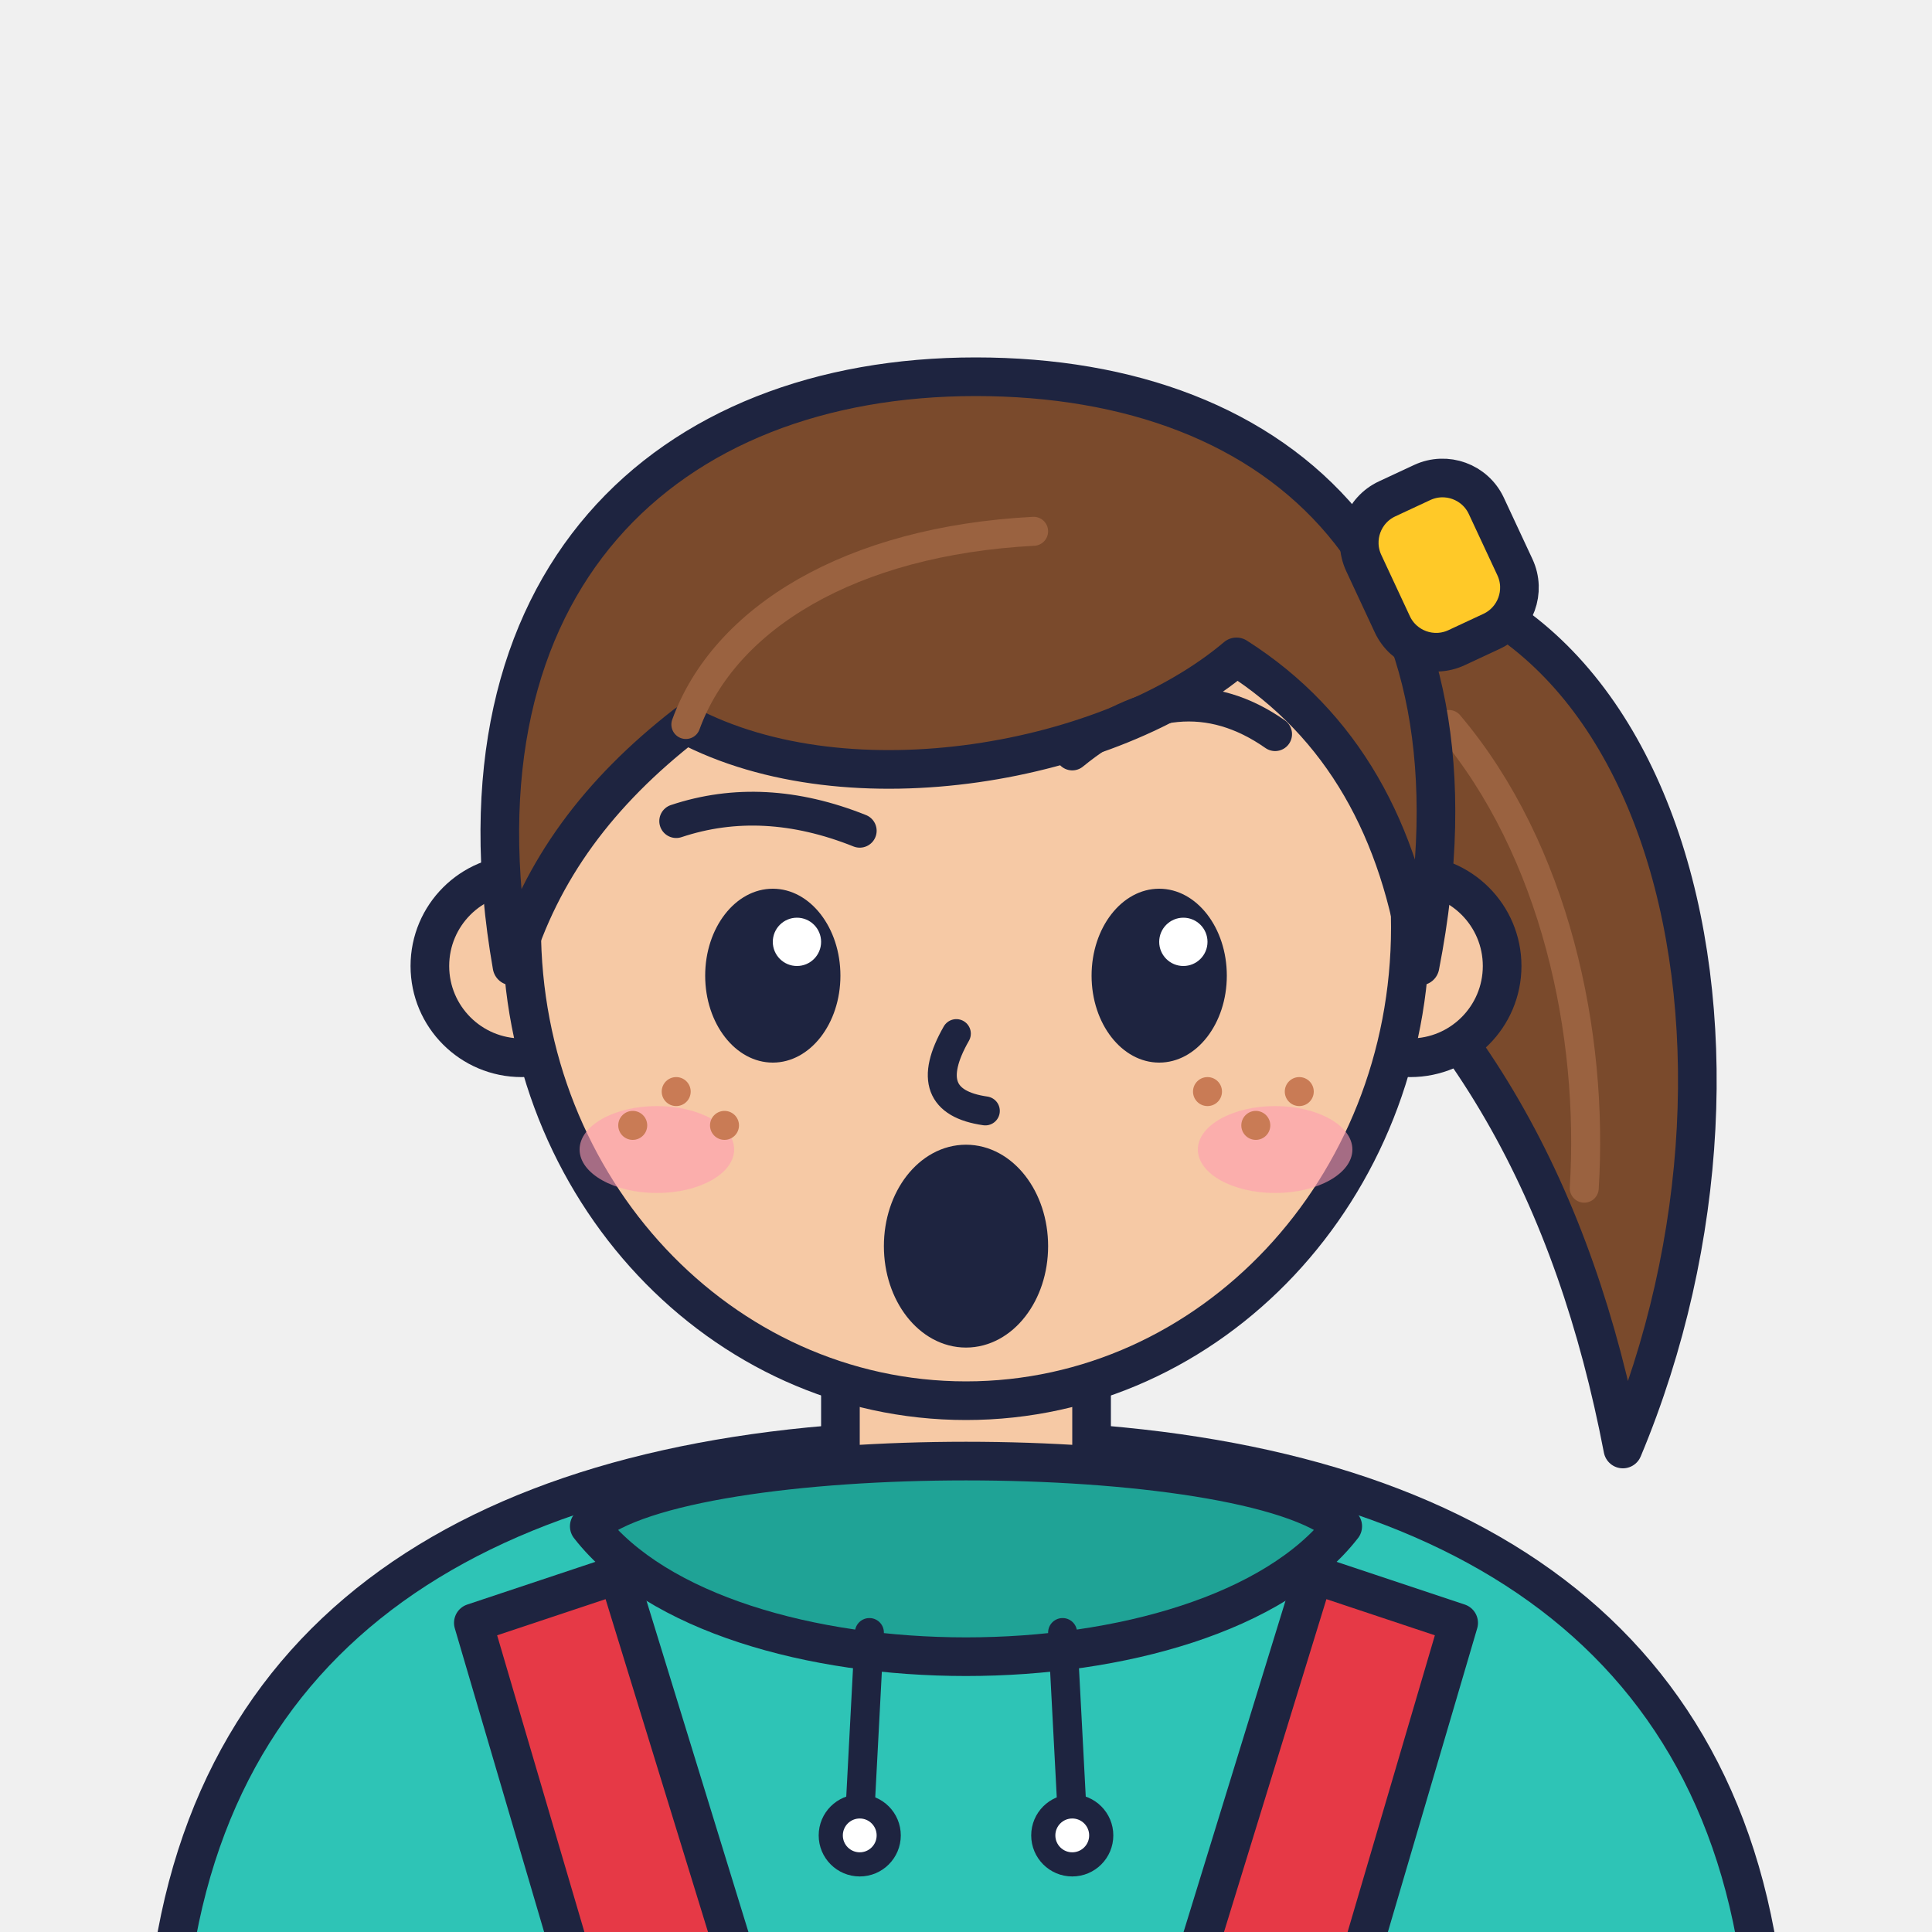
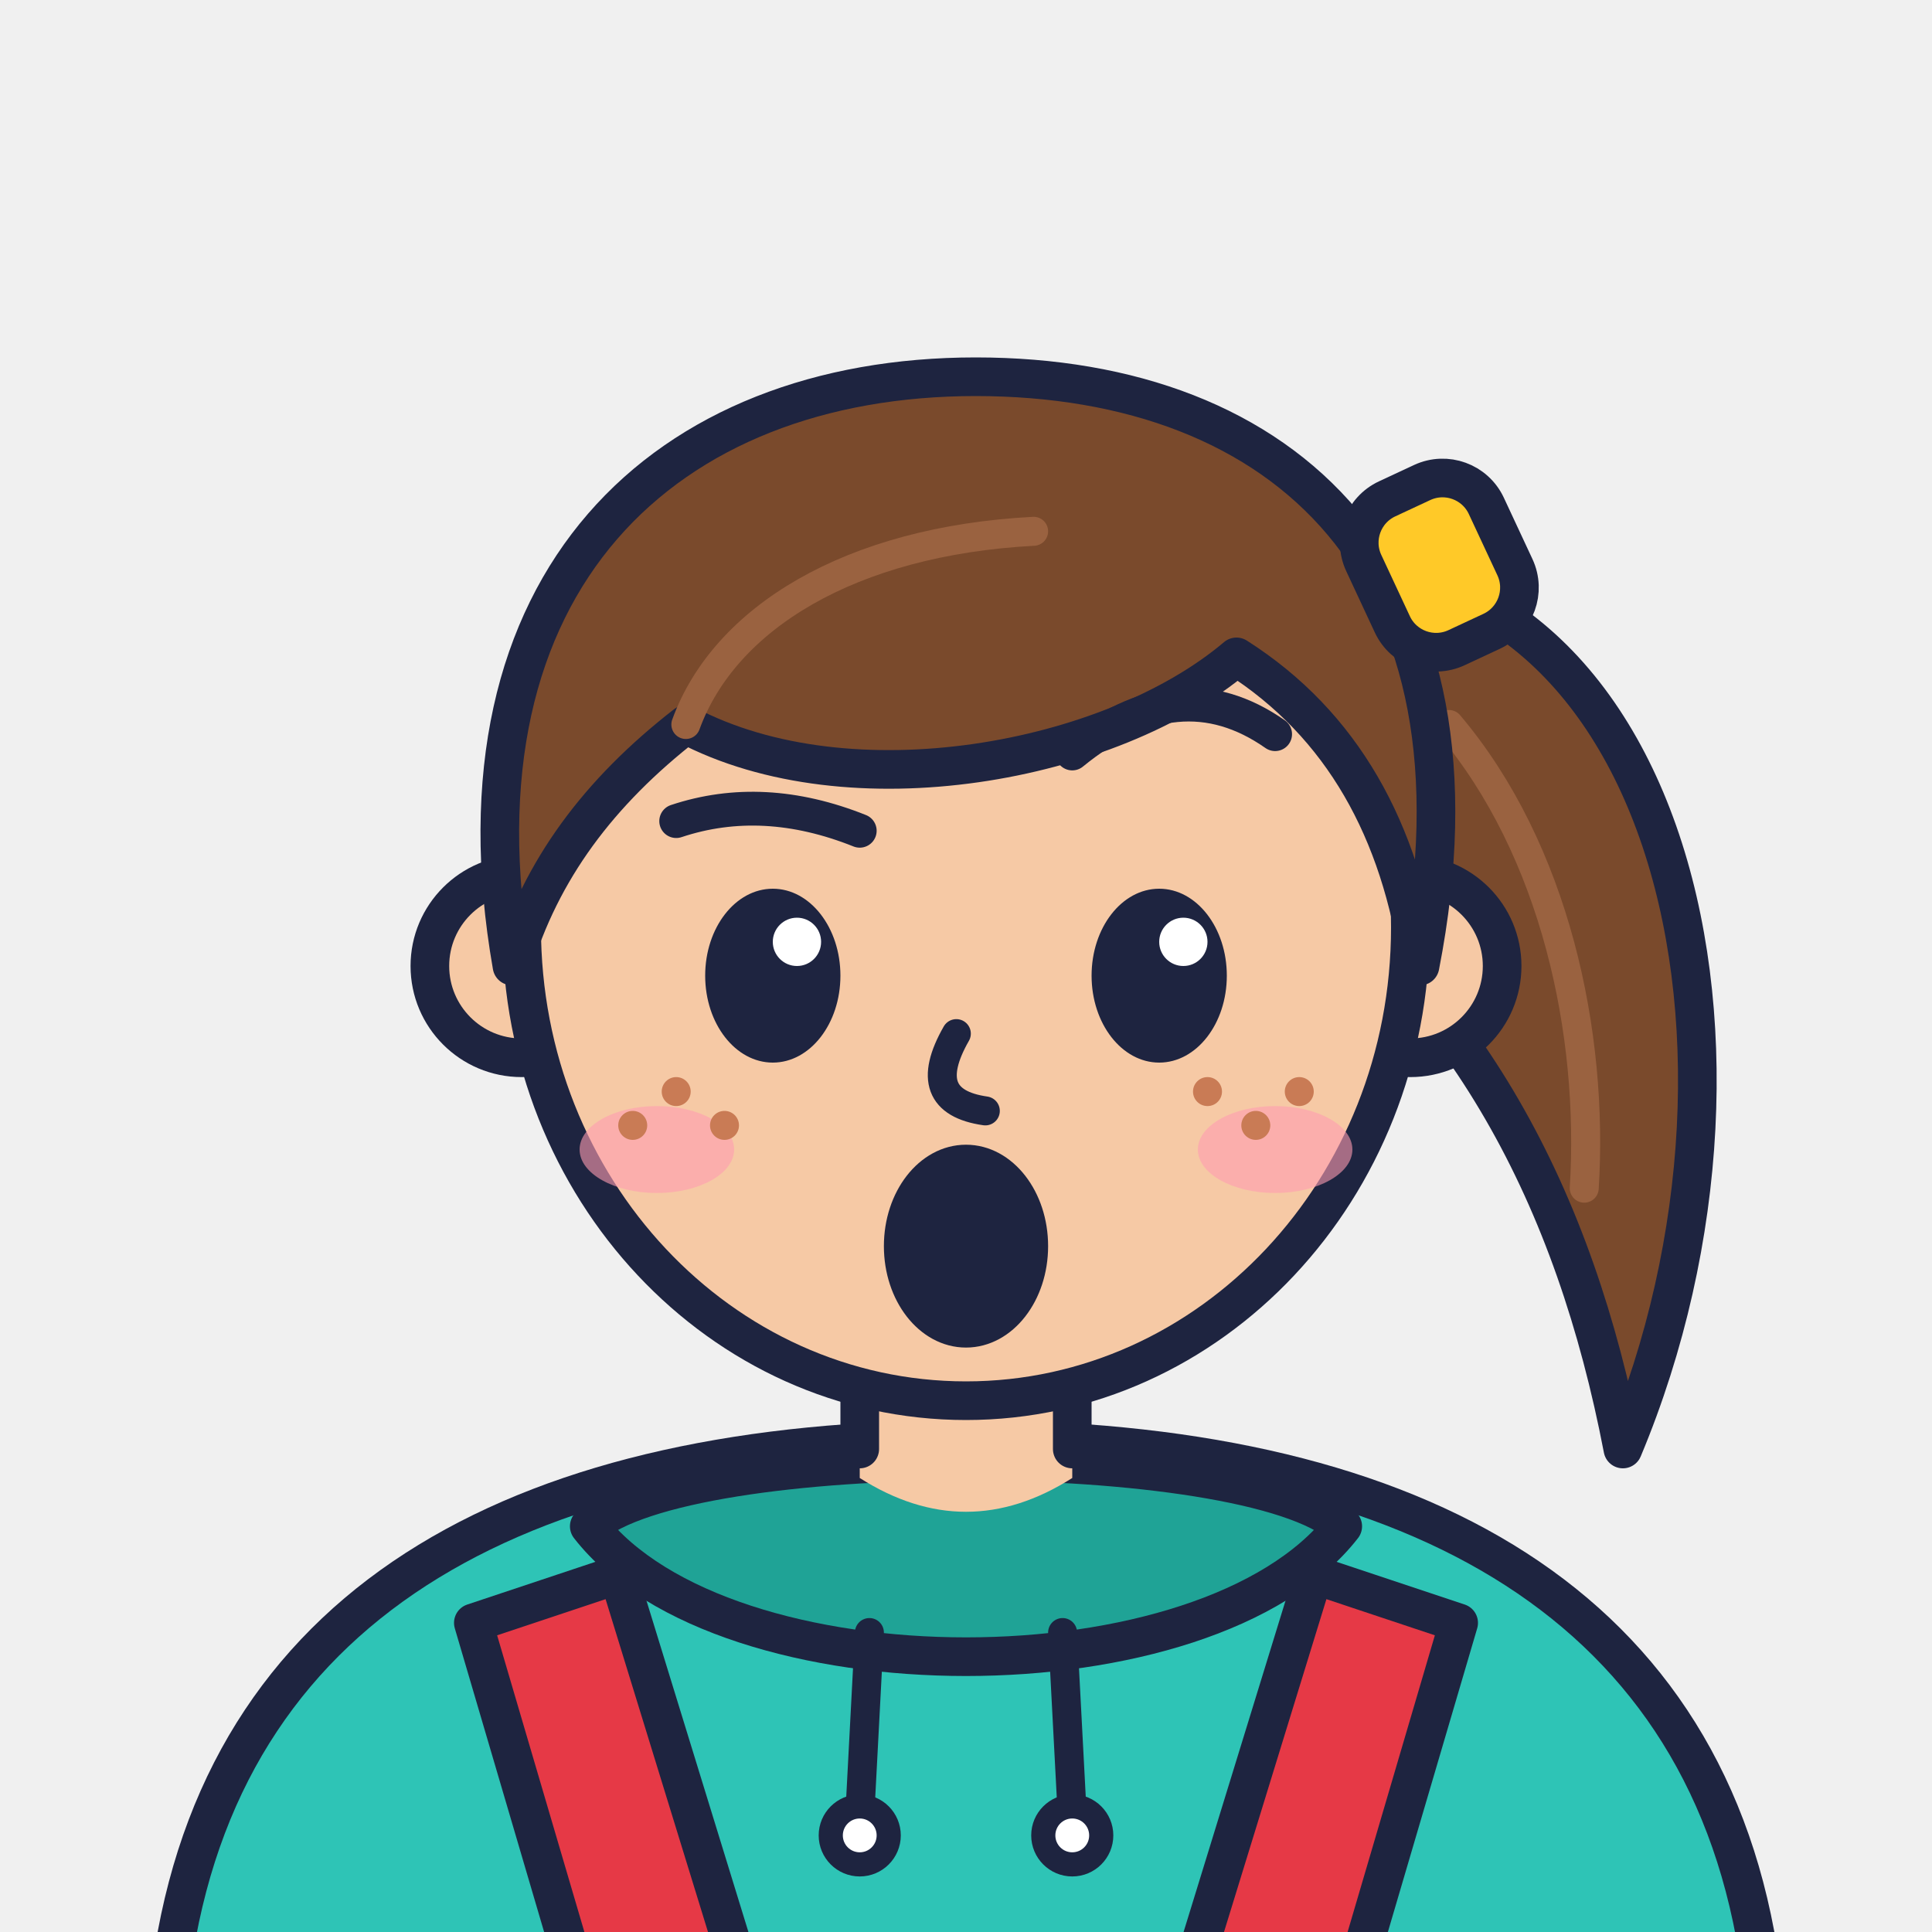
<svg xmlns="http://www.w3.org/2000/svg" viewBox="0 0 400 400" role="img" aria-label="Lia staunt">
  <g stroke="#1E2440" stroke-width="8" stroke-linejoin="round" stroke-linecap="round">
    <g id="lia-zopf">
      <path d="M262 118 C 344 106, 372 214, 336 300 C 326 248, 304 206, 262 176 Z" fill="#7A4A2C" />
      <path d="M300 150 C 322 176, 330 214, 328 246" fill="none" stroke="#9A6240" stroke-width="6" />
    </g>
    <g id="lia-koerper">
      <path d="M36 404 C 48 330, 110 298, 200 298 C 290 298, 352 330, 364 404 Z" fill="#2EC4B6" />
      <path d="M98 336 L128 326 L152 404 L118 404 Z" fill="#E63946" />
      <path d="M302 336 L272 326 L248 404 L282 404 Z" fill="#E63946" />
    </g>
-     <rect id="lia-hals" x="174" y="262" width="52" height="52" rx="12" fill="#F6C9A5" />
    <path id="lia-kapuze" d="M122 316 C 150 352, 250 352, 278 316 C 258 298, 142 298, 122 316 Z" fill="#1FA396" />
+     <g id="lia-hals">
+       <path d="M178 268 H222 V306 Q200 320 178 306 Z" fill="#F6C9A5" stroke="none" />
+       <path d="M178 268 H222 M178 268 V300 M222 268 V300" fill="none" />
+     </g>
    <g id="lia-baendel">
      <path d="M180 338 L178 376" fill="none" stroke-width="6" />
      <path d="M220 338 L222 376" fill="none" stroke-width="6" />
      <circle cx="178" cy="380" r="6" fill="#FFFFFF" stroke-width="5" />
      <circle cx="222" cy="380" r="6" fill="#FFFFFF" stroke-width="5" />
    </g>
    <g id="lia-kopfgruppe">
      <g id="lia-ohren" fill="#F6C9A5">
        <circle cx="108" cy="200" r="19" />
        <circle cx="292" cy="200" r="19" />
      </g>
      <ellipse id="lia-gesicht" cx="200" cy="192" rx="92" ry="98" fill="#F6C9A5" />
      <g id="lia-haare" fill="#7A4A2C">
        <path d="M106 200 C 92 120, 138 78, 202 78 C 266 78, 310 118, 294 200 C 290 172, 278 150, 256 136 C 230 158, 176 168, 142 150 C 124 164, 112 180, 106 200 Z" />
        <path d="M142 150 C 150 128, 176 112, 214 110" fill="none" stroke="#9A6240" stroke-width="6" />
      </g>
      <rect id="lia-haargummi" x="284" y="100" width="28" height="34" rx="10" fill="#FFC928" transform="rotate(-25 298 117)" />
      <g id="lia-augenbrauen" fill="none" stroke-width="7">
        <path d="M140 170 Q158 164 178 172" />
        <path d="M222 156 Q244 138 264 152" />
      </g>
      <g id="lia-augen" stroke="none">
        <ellipse cx="160" cy="202" rx="14" ry="18" fill="#1E2440" />
        <ellipse cx="240" cy="202" rx="14" ry="18" fill="#1E2440" />
        <circle cx="165" cy="195" r="5" fill="#FFFFFF" />
        <circle cx="245" cy="195" r="5" fill="#FFFFFF" />
      </g>
      <g id="lia-wangen" fill="#FF9DB0" stroke="none" opacity="0.6">
        <ellipse cx="136" cy="238" rx="16" ry="9" />
        <ellipse cx="264" cy="238" rx="16" ry="9" />
      </g>
      <g id="lia-sommersprossen" fill="#C97B55" stroke="none">
        <circle cx="140" cy="226" r="3" />
        <circle cx="150" cy="233" r="3" />
        <circle cx="131" cy="233" r="3" />
        <circle cx="250" cy="226" r="3" />
        <circle cx="260" cy="233" r="3" />
        <circle cx="269" cy="226" r="3" />
      </g>
      <path id="lia-nase" d="M198 214 Q190 228 204 230" fill="none" stroke-width="6" />
      <ellipse id="lia-mund" cx="200" cy="258" rx="14" ry="18" fill="#1E2440" stroke-width="6" />
    </g>
  </g>
</svg>
